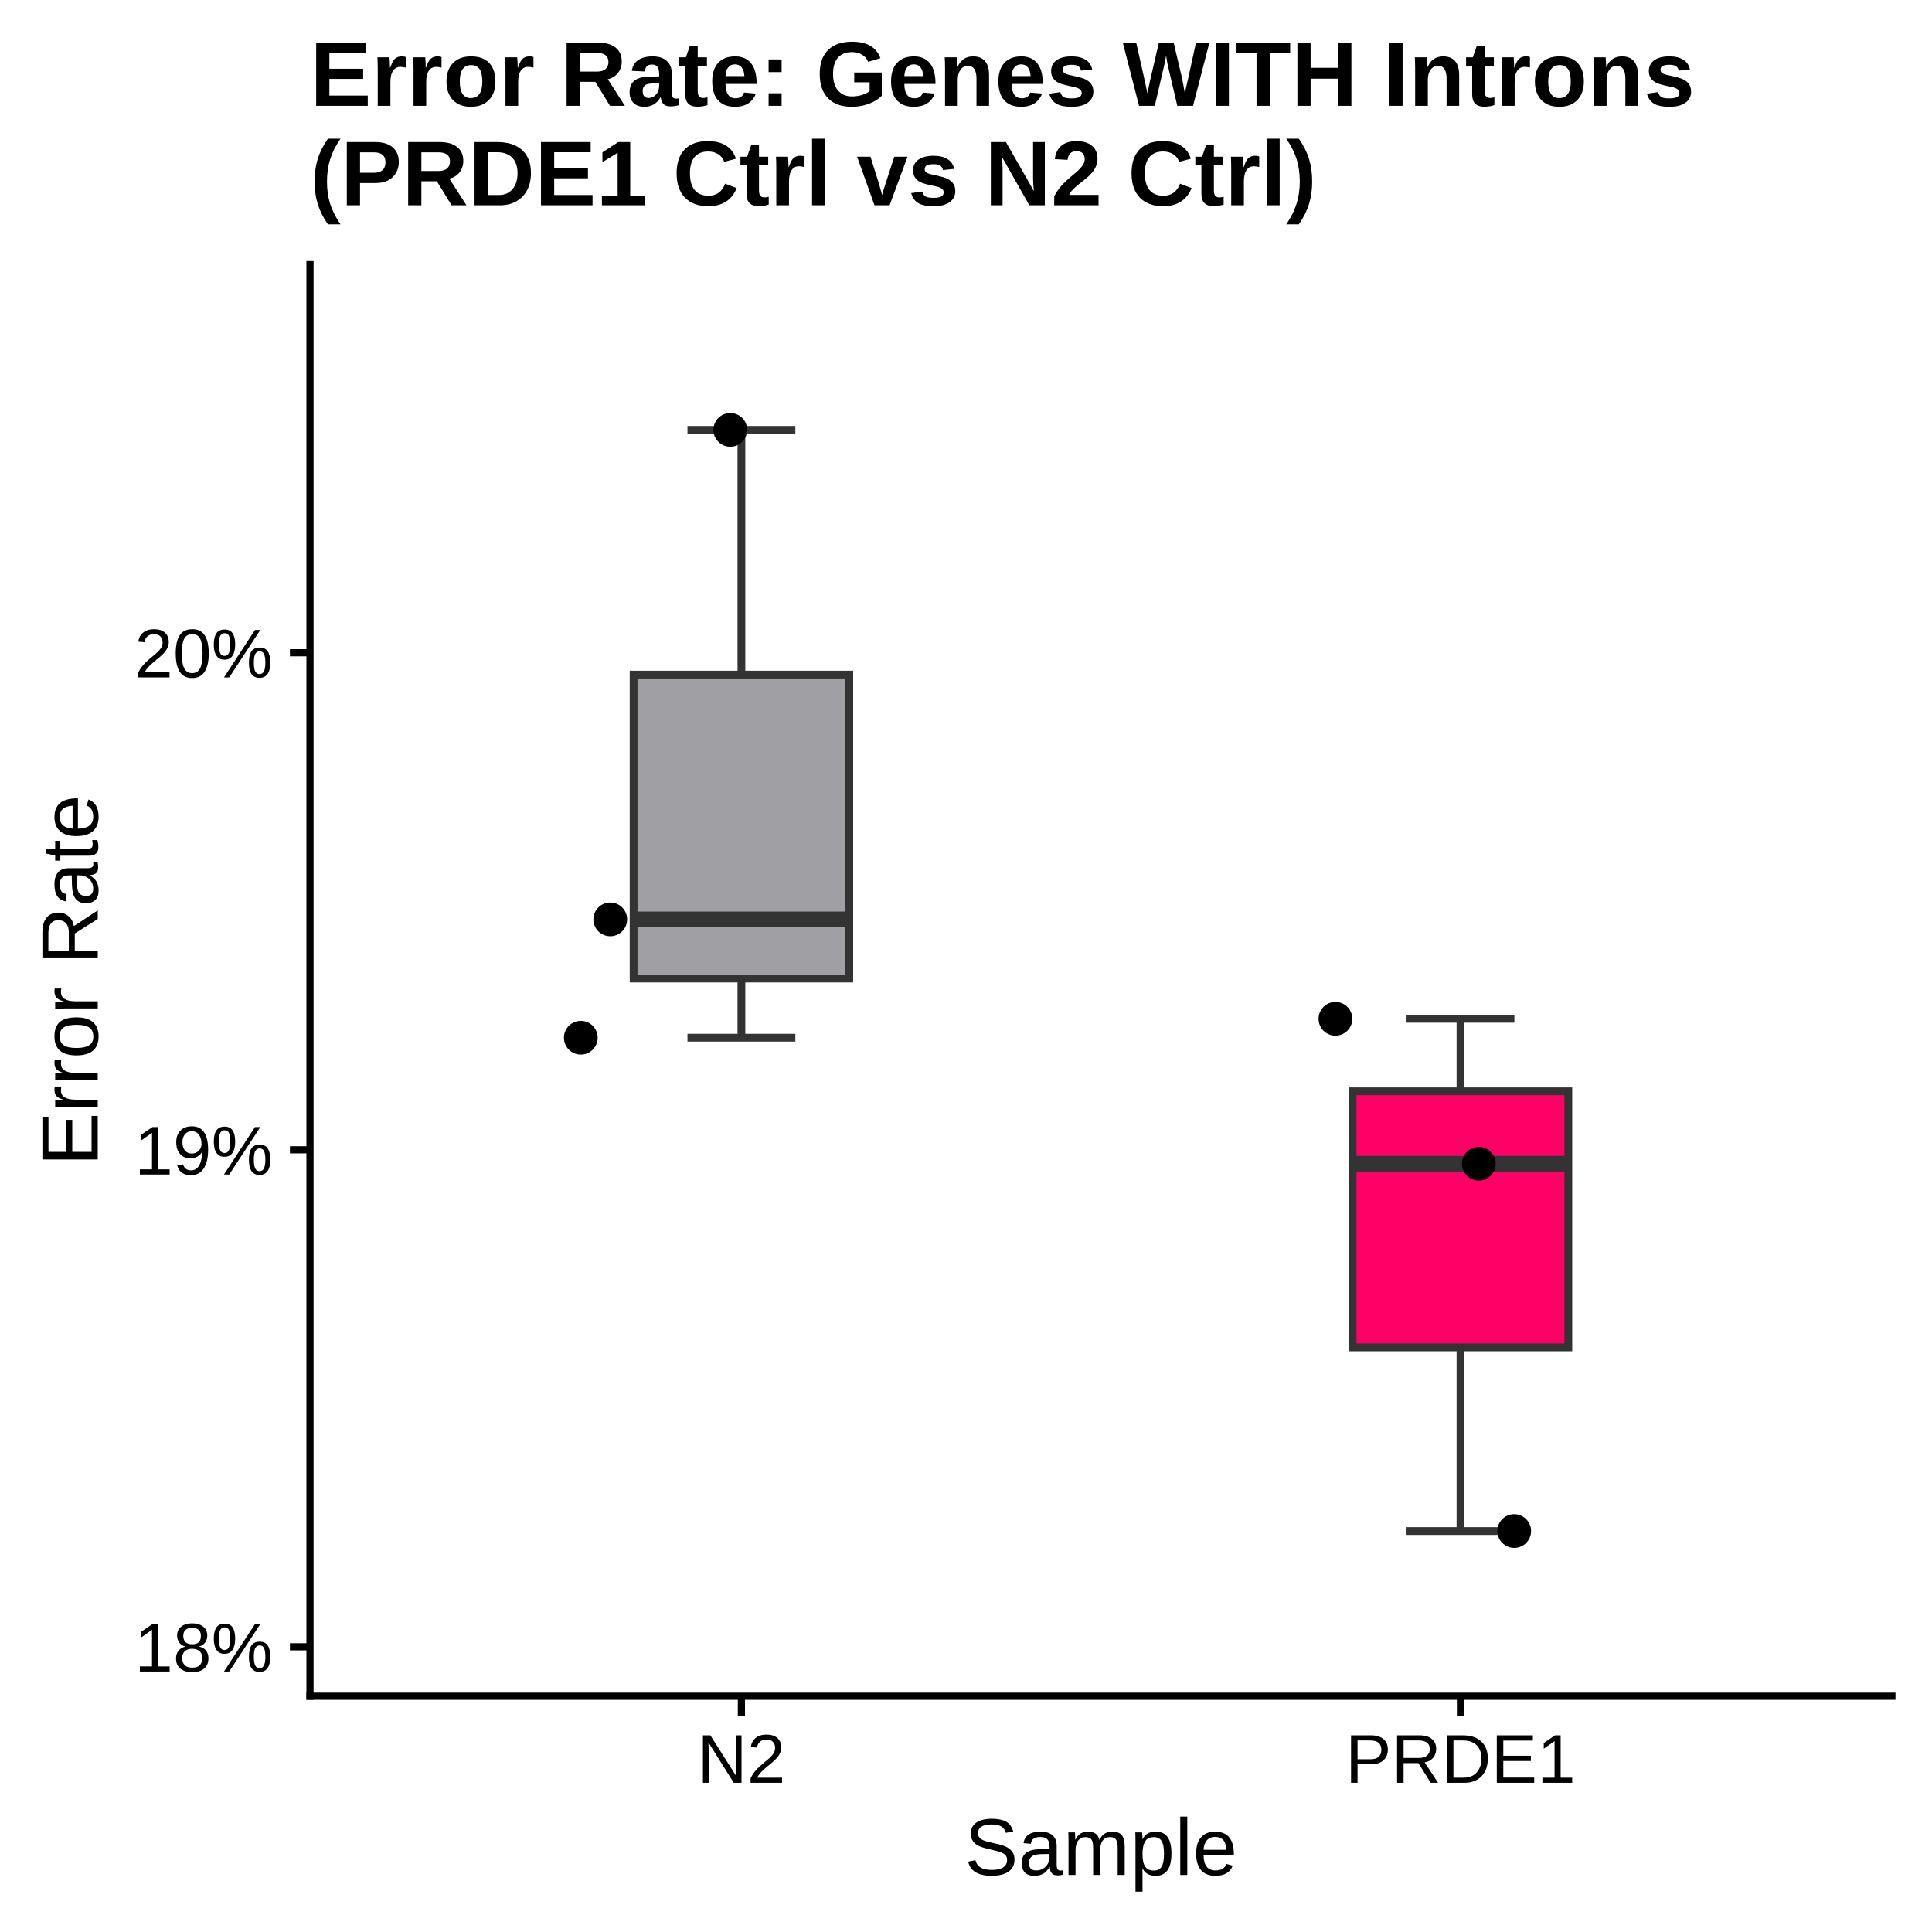
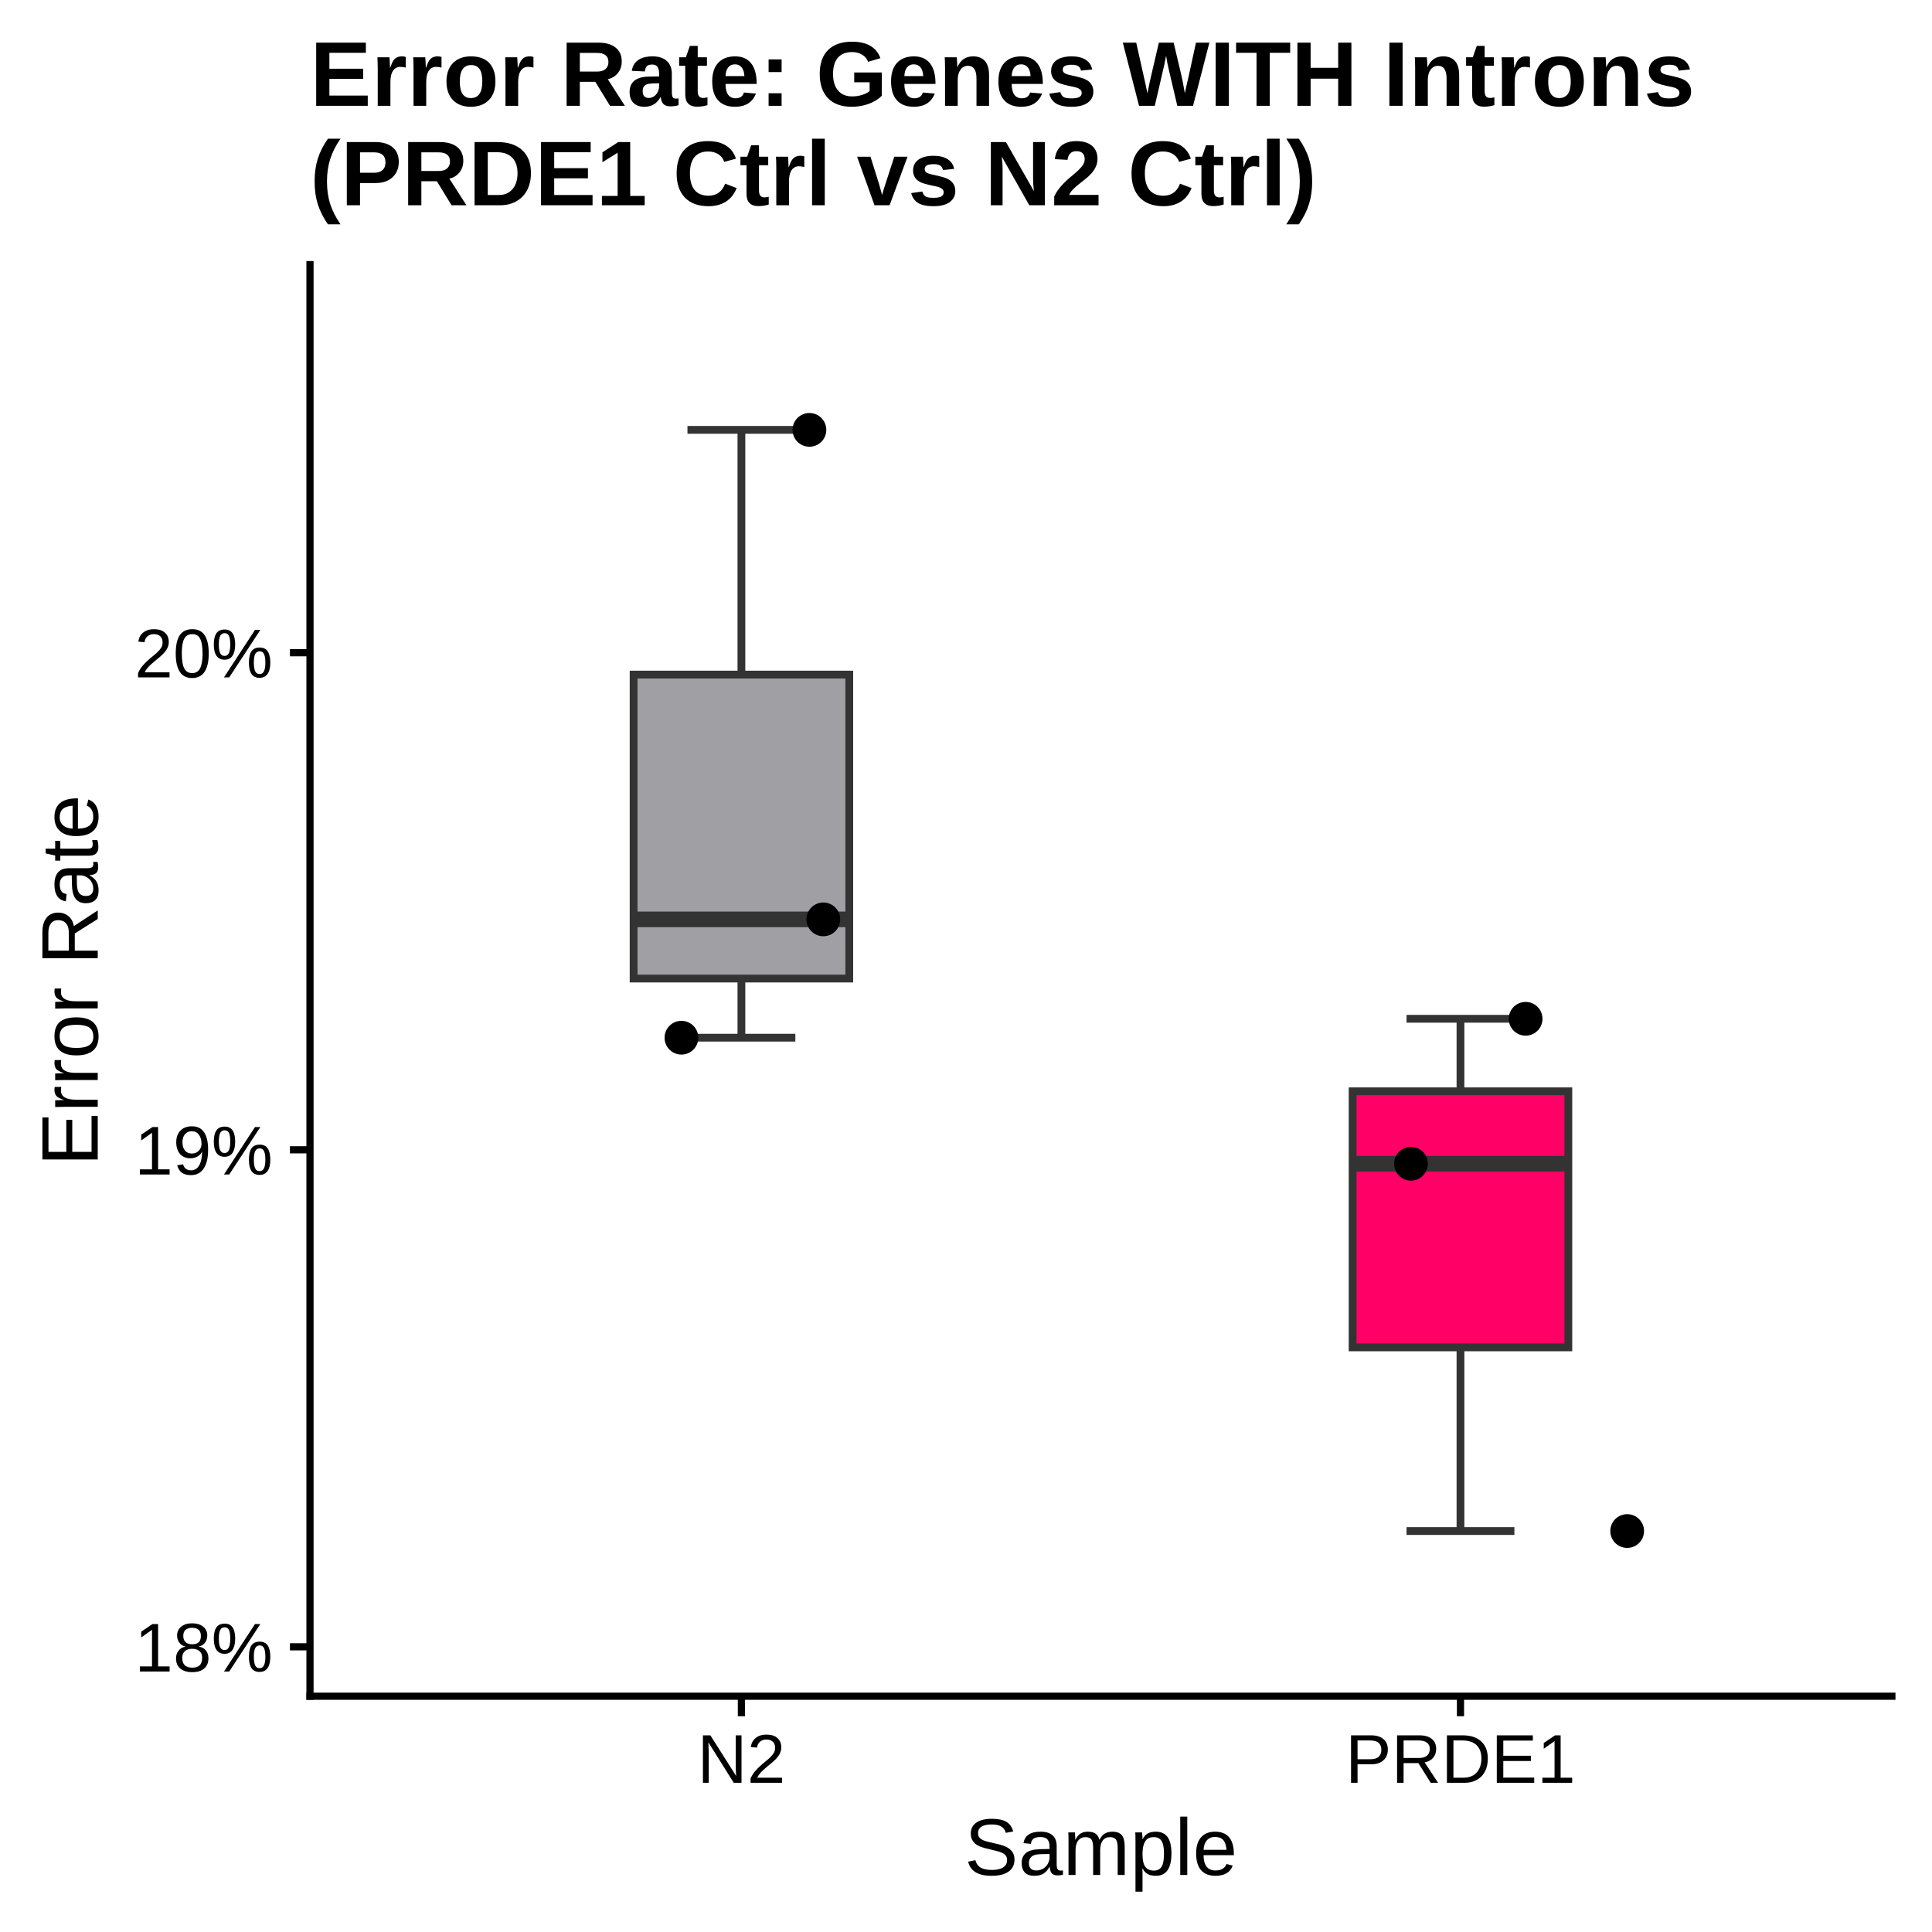
<svg xmlns="http://www.w3.org/2000/svg" class="svglite" width="288.00pt" height="288.00pt" viewBox="0 0 288.00 288.00">
  <defs>
    <style type="text/css">
    .svglite line, .svglite polyline, .svglite polygon, .svglite path, .svglite rect, .svglite circle {
      fill: none;
      stroke: #000000;
      stroke-linecap: round;
      stroke-linejoin: round;
      stroke-miterlimit: 10.00;
    }
    .svglite text {
      white-space: pre;
    }
  </style>
  </defs>
  <rect width="100%" height="100%" style="stroke: none; fill: none;" />
  <defs>
    <clipPath id="cpMC4wMHwyODguMDB8MC4wMHwyODguMDA=">
      <rect x="0.00" y="0.00" width="288.00" height="288.00" />
    </clipPath>
  </defs>
  <g clip-path="url(#cpMC4wMHwyODguMDB8MC4wMHwyODguMDA=)">
</g>
  <defs>
    <clipPath id="cpNDYuMjF8MjgyLjAyfDM5LjQ1fDI1Mi44NQ==">
      <rect x="46.21" y="39.45" width="235.81" height="213.39" />
    </clipPath>
  </defs>
  <g clip-path="url(#cpNDYuMjF8MjgyLjAyfDM5LjQ1fDI1Mi44NQ==)">
    <line x1="102.48" y1="64.08" x2="118.56" y2="64.08" style="stroke-width: 1.16; stroke: #333333; stroke-linecap: butt;" />
    <line x1="102.48" y1="154.69" x2="118.56" y2="154.69" style="stroke-width: 1.16; stroke: #333333; stroke-linecap: butt;" />
    <line x1="110.52" y1="100.56" x2="110.52" y2="64.08" style="stroke-width: 1.16; stroke: #333333; stroke-linecap: butt;" />
    <line x1="110.52" y1="145.87" x2="110.52" y2="154.69" style="stroke-width: 1.16; stroke: #333333; stroke-linecap: butt;" />
    <polygon points="94.45,100.56 94.45,145.87 126.60,145.87 126.60,100.56 94.45,100.56 " style="stroke-width: 1.16; stroke: #333333; stroke-linecap: butt; stroke-linejoin: miter; fill: #A0A0A4;" />
    <line x1="94.45" y1="137.05" x2="126.60" y2="137.05" style="stroke-width: 2.33; stroke: #333333; stroke-linecap: butt; stroke-linejoin: miter;" />
    <line x1="209.67" y1="151.87" x2="225.75" y2="151.87" style="stroke-width: 1.16; stroke: #333333; stroke-linecap: butt;" />
    <line x1="209.67" y1="228.23" x2="225.75" y2="228.23" style="stroke-width: 1.16; stroke: #333333; stroke-linecap: butt;" />
    <line x1="217.71" y1="162.68" x2="217.71" y2="151.87" style="stroke-width: 1.16; stroke: #333333; stroke-linecap: butt;" />
    <line x1="217.71" y1="200.85" x2="217.71" y2="228.23" style="stroke-width: 1.16; stroke: #333333; stroke-linecap: butt;" />
    <polygon points="201.63,162.68 201.63,200.85 233.79,200.85 233.79,162.68 201.63,162.68 " style="stroke-width: 1.16; stroke: #333333; stroke-linecap: butt; stroke-linejoin: miter; fill: #FF0066;" />
    <line x1="201.63" y1="173.48" x2="233.79" y2="173.48" style="stroke-width: 2.33; stroke: #333333; stroke-linecap: butt; stroke-linejoin: miter;" />
-     <circle cx="90.97" cy="137.05" r="2.13" style="stroke-width: 0.77; fill: #000000;" />
-     <circle cx="86.58" cy="154.69" r="2.13" style="stroke-width: 0.77; fill: #000000;" />
-     <circle cx="108.86" cy="64.08" r="2.13" style="stroke-width: 0.77; fill: #000000;" />
-     <circle cx="225.72" cy="228.23" r="2.13" style="stroke-width: 0.77; fill: #000000;" />
-     <circle cx="199.07" cy="151.87" r="2.13" style="stroke-width: 0.77; fill: #000000;" />
-     <circle cx="220.45" cy="173.48" r="2.13" style="stroke-width: 0.77; fill: #000000;" />
+     <circle cx="122.73" cy="137.05" r="2.13" style="stroke-width: 0.77; fill: #000000;" />
+     <circle cx="101.58" cy="154.69" r="2.13" style="stroke-width: 0.77; fill: #000000;" />
+     <circle cx="120.66" cy="64.08" r="2.13" style="stroke-width: 0.77; fill: #000000;" />
+     <circle cx="242.56" cy="228.23" r="2.13" style="stroke-width: 0.77; fill: #000000;" />
+     <circle cx="227.42" cy="151.87" r="2.13" style="stroke-width: 0.77; fill: #000000;" />
+     <circle cx="210.33" cy="173.48" r="2.13" style="stroke-width: 0.77; fill: #000000;" />
  </g>
  <g clip-path="url(#cpMC4wMHwyODguMDB8MC4wMHwyODguMDA=)">
    <polyline points="46.21,252.85 46.21,39.45 " style="stroke-width: 1.07; stroke-linecap: square;" />
    <text x="40.66" y="249.17" text-anchor="end" style="font-size: 10.29px; font-family: &quot;Arial&quot;;" textLength="20.58px" lengthAdjust="spacingAndGlyphs">18%</text>
    <text x="40.66" y="175.08" text-anchor="end" style="font-size: 10.29px; font-family: &quot;Arial&quot;;" textLength="20.58px" lengthAdjust="spacingAndGlyphs">19%</text>
    <text x="40.66" y="100.98" text-anchor="end" style="font-size: 10.29px; font-family: &quot;Arial&quot;;" textLength="20.58px" lengthAdjust="spacingAndGlyphs">20%</text>
    <polyline points="43.22,245.49 46.21,245.49 " style="stroke-width: 1.07; stroke-linecap: butt;" />
    <polyline points="43.22,171.40 46.21,171.40 " style="stroke-width: 1.07; stroke-linecap: butt;" />
    <polyline points="43.22,97.30 46.21,97.30 " style="stroke-width: 1.07; stroke-linecap: butt;" />
    <polyline points="46.21,252.85 282.02,252.85 " style="stroke-width: 1.07; stroke-linecap: square;" />
    <polyline points="110.52,255.84 110.52,252.85 " style="stroke-width: 1.07; stroke-linecap: butt;" />
    <polyline points="217.71,255.84 217.71,252.85 " style="stroke-width: 1.07; stroke-linecap: butt;" />
    <text x="110.52" y="265.76" text-anchor="middle" style="font-size: 10.29px; font-family: &quot;Arial&quot;;" textLength="13.14px" lengthAdjust="spacingAndGlyphs">N2</text>
    <text x="217.71" y="265.76" text-anchor="middle" style="font-size: 10.29px; font-family: &quot;Arial&quot;;" textLength="34.27px" lengthAdjust="spacingAndGlyphs">PRDE1</text>
    <text x="164.12" y="279.50" text-anchor="middle" style="font-size: 12.00px; font-family: &quot;Arial&quot;;" textLength="40.69px" lengthAdjust="spacingAndGlyphs">Sample</text>
    <text transform="translate(14.57,146.15) rotate(-90)" text-anchor="middle" style="font-size: 12.00px; font-family: &quot;Arial&quot;;" textLength="55.35px" lengthAdjust="spacingAndGlyphs">Error Rate</text>
    <text x="46.21" y="15.78" style="font-size: 13.71px; font-weight: bold; font-family: &quot;Arial&quot;;" textLength="206.30px" lengthAdjust="spacingAndGlyphs">Error Rate: Genes WITH Introns</text>
    <text x="46.21" y="30.60" style="font-size: 13.71px; font-weight: bold; font-family: &quot;Arial&quot;;" textLength="149.99px" lengthAdjust="spacingAndGlyphs">(PRDE1 Ctrl vs N2 Ctrl)</text>
  </g>
</svg>
